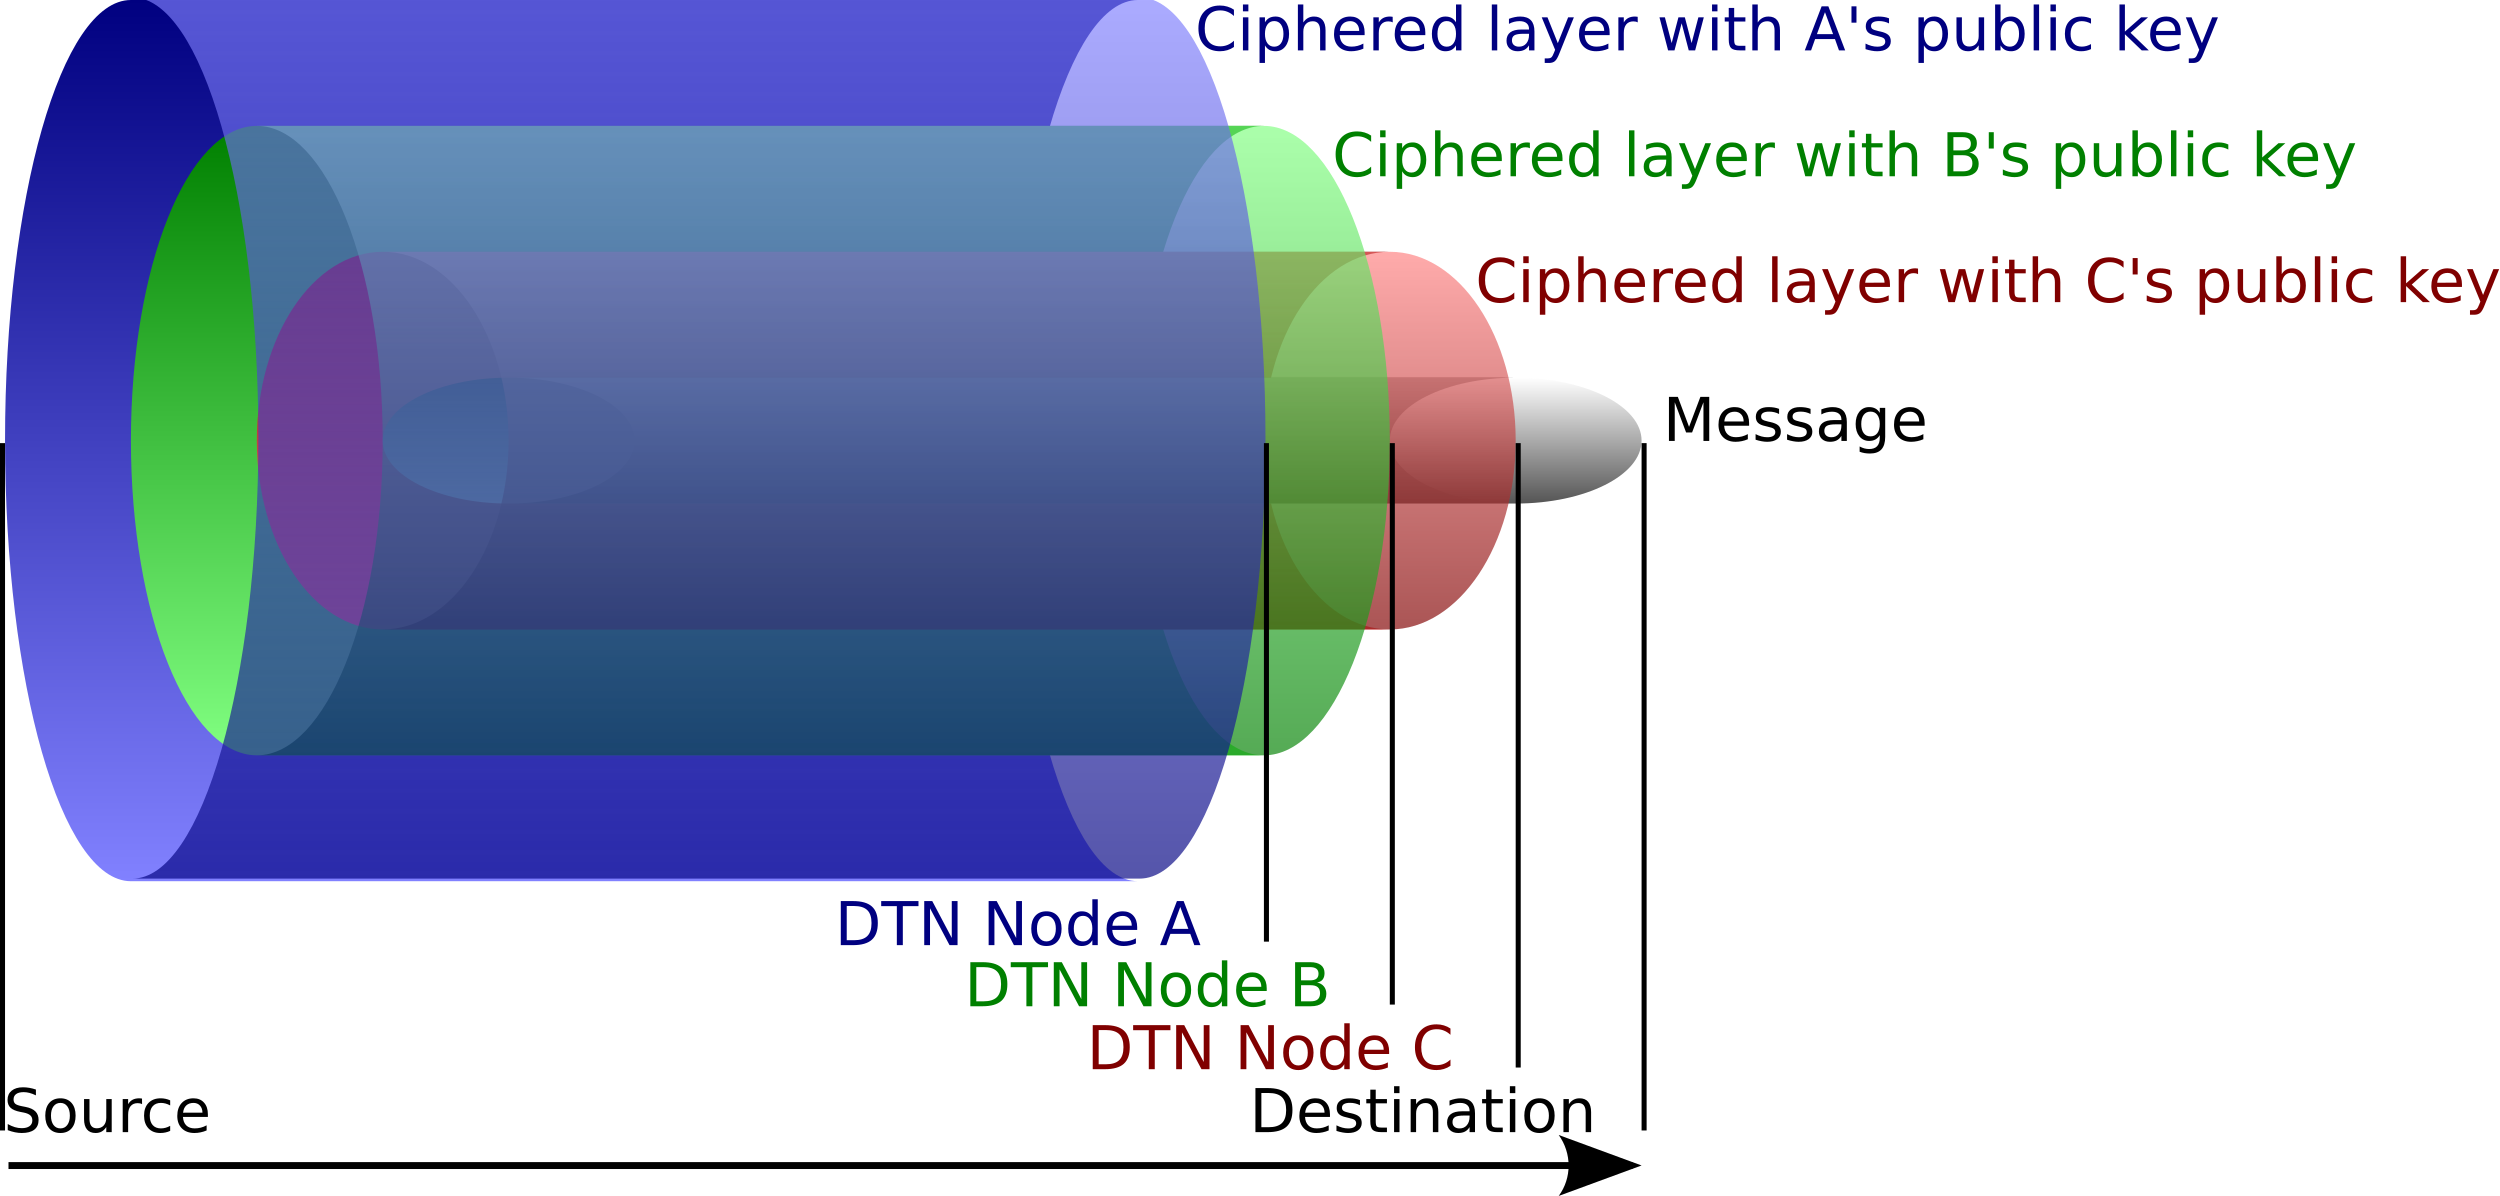
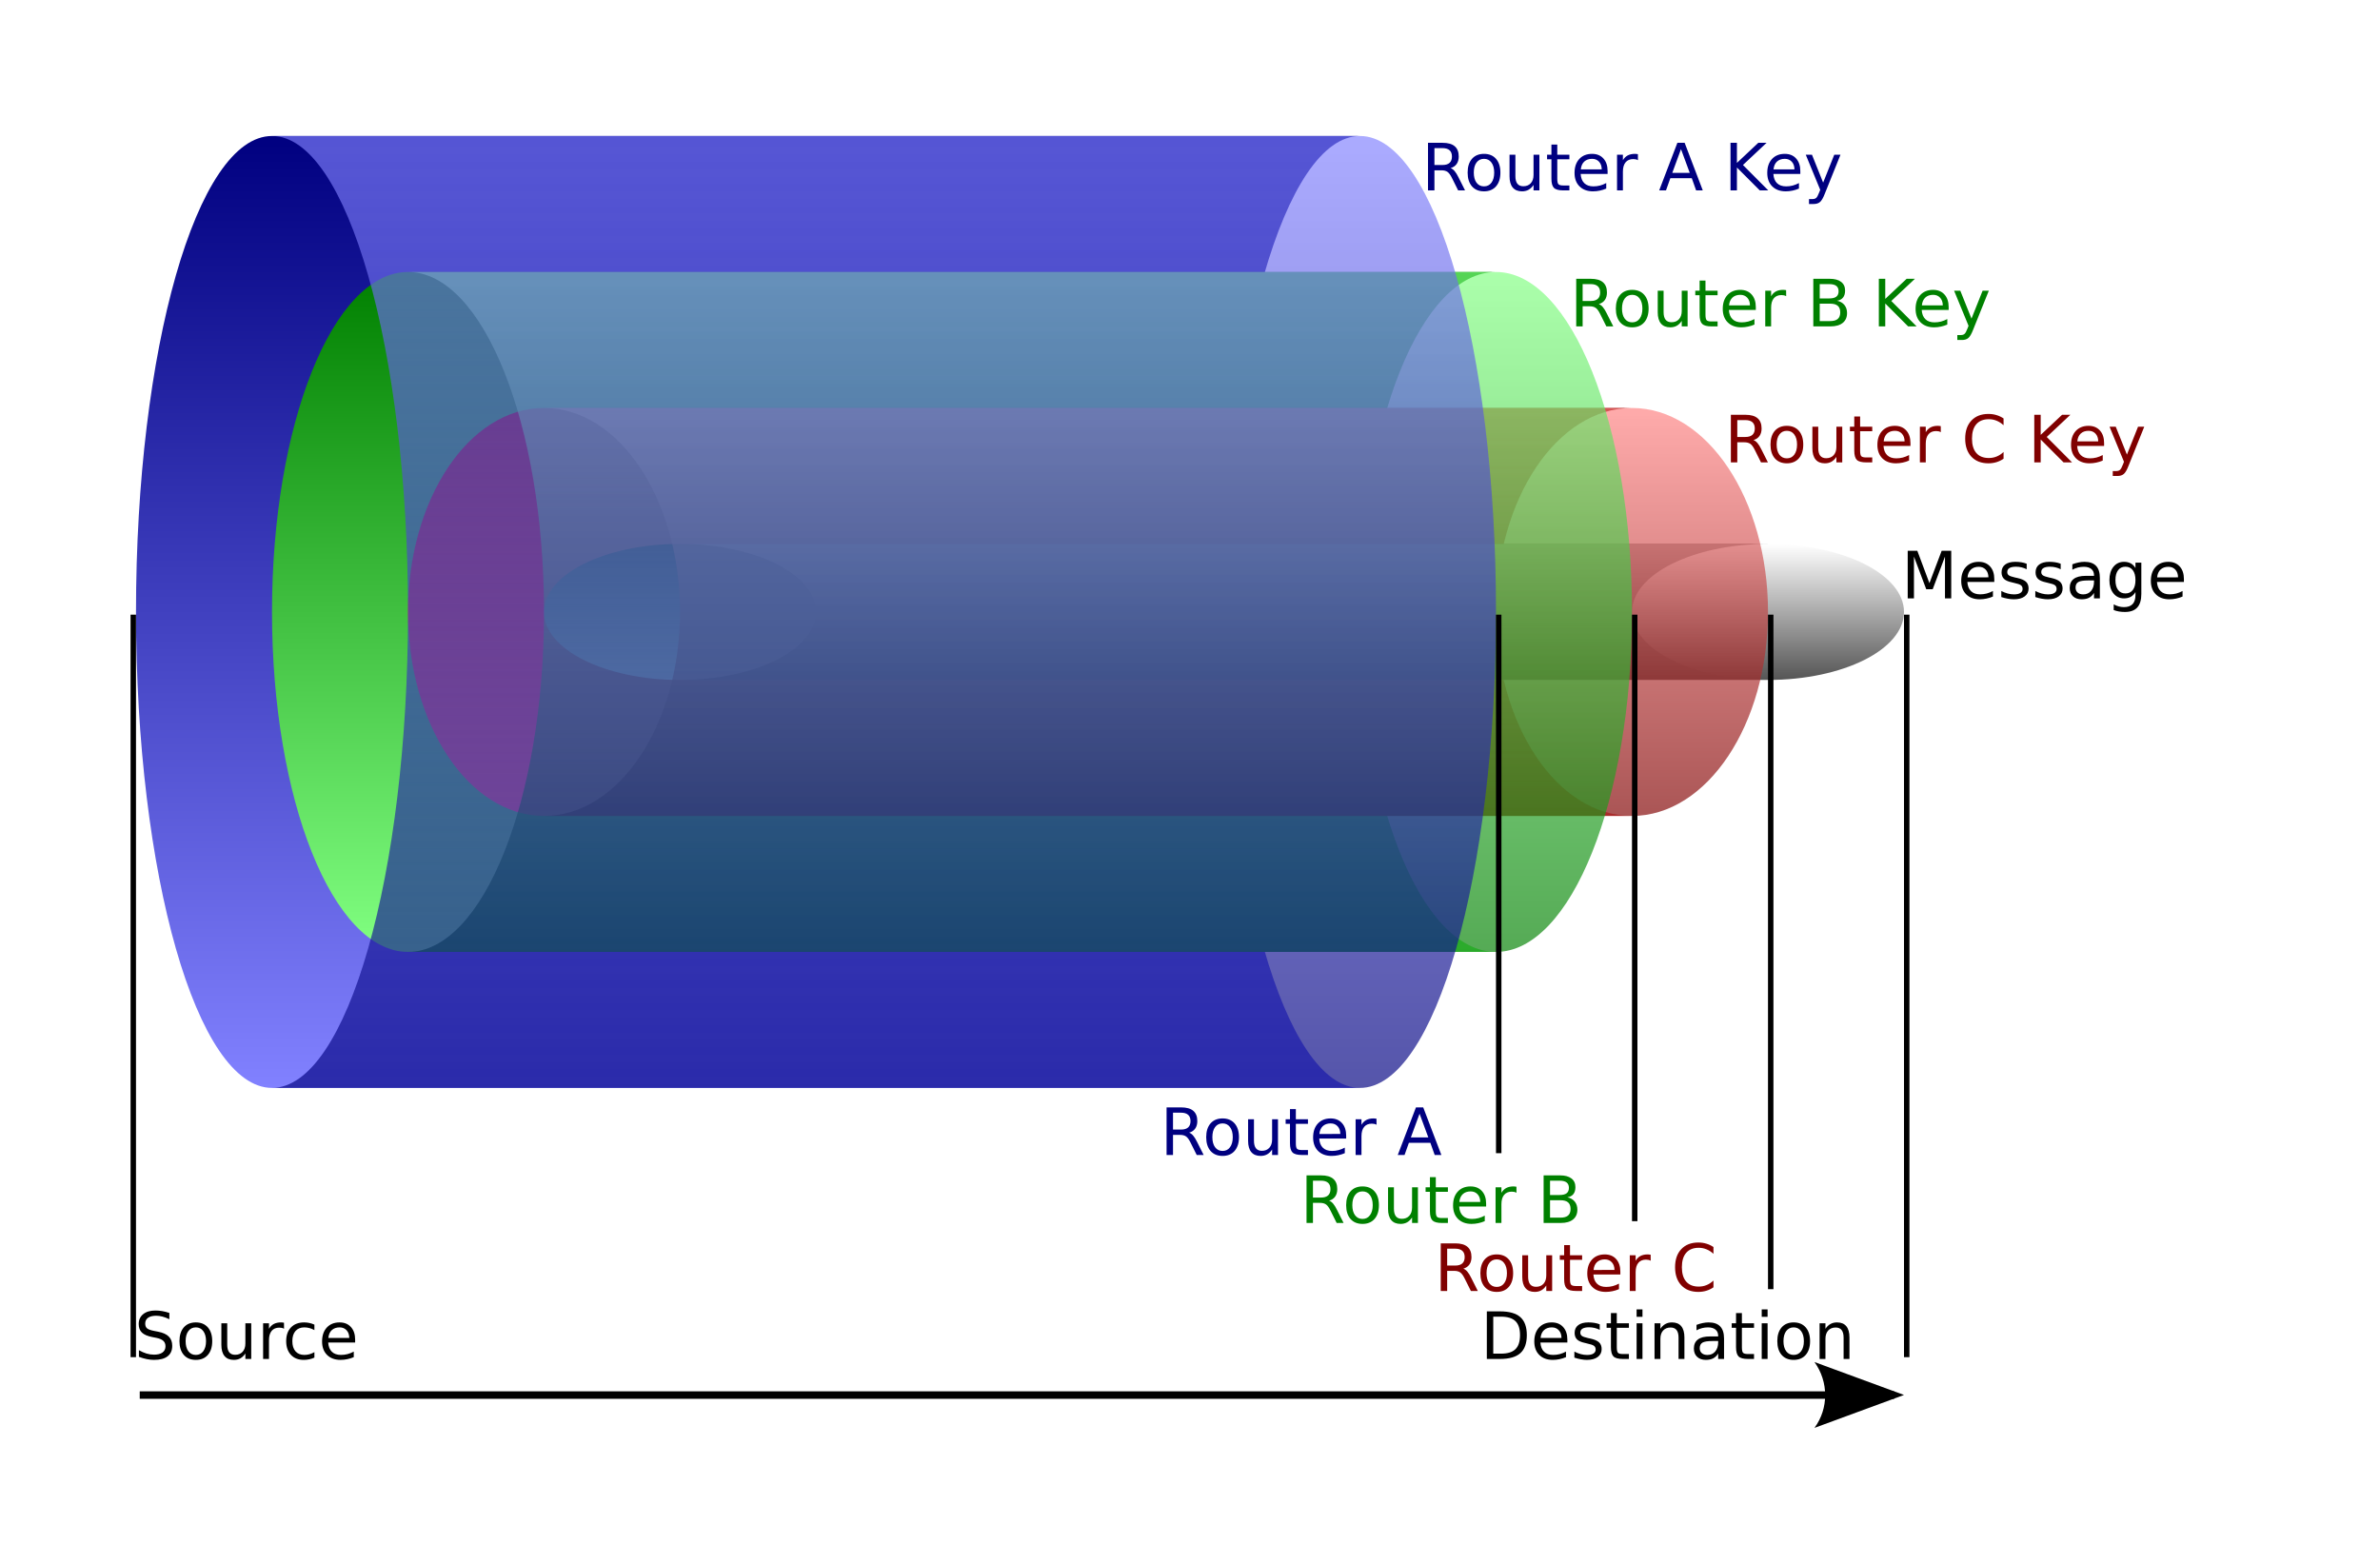
- <svg xmlns="http://www.w3.org/2000/svg" xmlns:xlink="http://www.w3.org/1999/xlink" version="1.0" width="992.946" height="475" id="svg2">
+ <svg xmlns="http://www.w3.org/2000/svg" xmlns:xlink="http://www.w3.org/1999/xlink" version="1.0" width="875" height="575" id="svg2">
  <defs id="defs4">
    <marker refX="0" refY="0" orient="auto" style="overflow:visible" id="Arrow2Lend">
-       <path d="M 8.719,4.034 -2.207,0.016 8.719,-4.002 c -1.745,2.372 -1.735,5.617 -6e-7,8.035 z" transform="matrix(-1.1,0,0,-1.1,-1.1,0)" style="font-size:12px;fill-rule:evenodd;stroke-width:0.625;stroke-linejoin:round" id="path11195" />
+       <path d="M 8.719,4.034 L -2.207,0.016 L 8.719,-4.002 C 6.973,-1.63 6.983,1.616 8.719,4.034 z " transform="matrix(-1.1,0,0,-1.1,-1.1,0)" style="font-size:12px;fill-rule:evenodd;stroke-width:0.625;stroke-linejoin:round" id="path11195" />
    </marker>
    <linearGradient id="linearGradient8094">
      <stop style="stop-color:#000000;stop-opacity:1" offset="0" id="stop8096" />
      <stop style="stop-color:#ffffff;stop-opacity:1" offset="1" id="stop8098" />
    </linearGradient>
    <linearGradient id="linearGradient7114">
      <stop style="stop-color:#800000;stop-opacity:1" offset="0" id="stop7116" />
      <stop style="stop-color:#ff8181;stop-opacity:1" offset="1" id="stop7118" />
    </linearGradient>
    <linearGradient id="linearGradient6134">
      <stop style="stop-color:#008000;stop-opacity:1" offset="0" id="stop6136" />
      <stop style="stop-color:#81ff81;stop-opacity:1" offset="1" id="stop6138" />
    </linearGradient>
    <linearGradient id="linearGradient5152">
      <stop style="stop-color:#000080;stop-opacity:1" offset="0" id="stop5154" />
      <stop style="stop-color:#8181ff;stop-opacity:1" offset="1" id="stop5156" />
    </linearGradient>
    <linearGradient x1="0" y1="275" x2="350" y2="275" id="linearGradient5158" xlink:href="#linearGradient5152" gradientUnits="userSpaceOnUse" gradientTransform="matrix(0,1,-1,0,550,50)" />
    <linearGradient x1="0" y1="275" x2="350" y2="275" id="linearGradient5163" xlink:href="#linearGradient6134" gradientUnits="userSpaceOnUse" gradientTransform="matrix(0,0.7142858,-1,0,600,100)" />
    <linearGradient x1="0" y1="275" x2="350" y2="275" id="linearGradient6143" xlink:href="#linearGradient7114" gradientUnits="userSpaceOnUse" gradientTransform="matrix(0,0.4285714,-1,0,650,150)" />
    <linearGradient x1="0" y1="275" x2="350" y2="275" id="linearGradient7123" xlink:href="#linearGradient8094" gradientUnits="userSpaceOnUse" gradientTransform="matrix(0,0.1428571,-1,0,700,200)" />
    <linearGradient x1="0" y1="275" x2="350" y2="275" id="linearGradient8104" xlink:href="#linearGradient8094" gradientUnits="userSpaceOnUse" gradientTransform="matrix(0,-0.1428571,1,0,200,250)" />
    <linearGradient x1="0" y1="275" x2="350" y2="275" id="linearGradient8109" xlink:href="#linearGradient7114" gradientUnits="userSpaceOnUse" gradientTransform="matrix(0,-0.4285714,1,0,150,300)" />
    <linearGradient x1="0" y1="275" x2="350" y2="275" id="linearGradient8132" xlink:href="#linearGradient6134" gradientUnits="userSpaceOnUse" gradientTransform="matrix(0,-0.7142858,1,0,100,350)" />
    <linearGradient x1="0" y1="275" x2="350" y2="275" id="linearGradient8137" xlink:href="#linearGradient5152" gradientUnits="userSpaceOnUse" gradientTransform="matrix(0,-1,1,0,50,400)" />
  </defs>
-   <g style="opacity:1" id="layer1" transform="translate(-48,-50)">
-     <path d="m 500,50 -400,0 c -27.6,0 -50,78.4 -50,175 0,96.6 22.4,175 50,175 l 400,0 c -27.6,0 -50,-78.4 -50,-175 0,-96.6 22.4,-175 50,-175 z" style="opacity:1;fill:url(#linearGradient5158);fill-opacity:1;stroke:none" id="path3195" />
+   <g style="opacity:1" id="layer1">
+     <path d="M 500,50 L 100,50 C 72.4,50 50,128.4 50,225 C 50,321.6 72.4,400 100,400 L 500,400 C 472.4,400 450,321.6 450,225 C 450,128.4 472.4,50 500,50 z " style="opacity:1;fill:url(#linearGradient5158);fill-opacity:1;stroke:none" id="path3195" />
  </g>
-   <g style="opacity:1" id="layer2" transform="translate(-48,-50)">
-     <path d="m 550,100 -400,0 c -27.6,0 -50,56 -50,125 0,69 22.4,125 50,125 l 400,0 c -27.6,0 -50,-56 -50,-125 0,-69 22.4,-125 50,-125 z" style="opacity:1;fill:url(#linearGradient5163);fill-opacity:1;stroke:none" id="path5161" />
+   <g style="opacity:1" id="layer2">
+     <path d="M 550,100 L 150,100 C 122.4,100 100,156 100,225 C 100,294 122.4,350 150,350 L 550,350 C 522.4,350 500,294 500,225 C 500,156 522.4,100 550,100 z " style="opacity:1;fill:url(#linearGradient5163);fill-opacity:1;stroke:none" id="path5161" />
  </g>
-   <g style="display:inline;opacity:1" id="layer3" transform="translate(-48,-50)">
-     <path d="m 600,150 -400,0 c -27.6,0 -50,33.6 -50,75 0,41.4 22.4,75 50,75 l 400,0 c -27.6,0 -50,-33.6 -50,-75 0,-41.4 22.4,-75 50,-75 z" style="opacity:1;fill:url(#linearGradient6143);fill-opacity:1;stroke:none" id="path6141" />
+   <g style="opacity:1;display:inline" id="layer3">
+     <path d="M 600,150 L 200,150 C 172.4,150 150,183.6 150,225 C 150,266.4 172.4,300 200,300 L 600,300 C 572.4,300 550,266.4 550,225 C 550,183.6 572.4,150 600,150 z " style="opacity:1;fill:url(#linearGradient6143);fill-opacity:1;stroke:none" id="path6141" />
  </g>
-   <g style="display:inline;opacity:1" id="layer4" transform="translate(-48,-50)">
-     <path d="m 650,200 -400,0 c -27.6,0 -50,11.2 -50,25 0,13.8 22.4,25 50,25 l 400,0 c -27.6,0 -50,-11.2 -50,-25 0,-13.8 22.4,-25 50,-25 z" style="opacity:1;fill:url(#linearGradient7123);fill-opacity:1;stroke:none" id="path7121" />
+   <g style="opacity:1;display:inline" id="layer4">
+     <path d="M 650,200 L 250,200 C 222.4,200 200,211.2 200,225 C 200,238.8 222.4,250 250,250 L 650,250 C 622.4,250 600,238.8 600,225 C 600,211.2 622.4,200 650,200 z " style="opacity:1;fill:url(#linearGradient7123);fill-opacity:1;stroke:none" id="path7121" />
  </g>
-   <g style="opacity:0.667" id="layer5" transform="translate(-48,-50)">
-     <path d="m 250,250 400,0 c 27.6,0 50,-11.2 50,-25 0,-13.8 -22.4,-25 -50,-25 l -400,0 c 27.6,0 50,11.2 50,25 0,13.8 -22.4,25 -50,25 z" style="opacity:1;fill:url(#linearGradient8104);fill-opacity:1;stroke:none" id="path8102" />
+   <g style="opacity:0.667" id="layer5">
+     <path d="M 250,250 L 650,250 C 677.6,250 700,238.8 700,225 C 700,211.2 677.6,200 650,200 L 250,200 C 277.6,200 300,211.2 300,225 C 300,238.8 277.6,250 250,250 z " style="opacity:1;fill:url(#linearGradient8104);fill-opacity:1;stroke:none" id="path8102" />
  </g>
-   <g style="display:inline;opacity:0.667" id="layer6" transform="translate(-48,-50)">
-     <path d="m 200,300 400,0 c 27.6,0 50,-33.6 50,-75 0,-41.4 -22.4,-75 -50,-75 l -400,0 c 27.6,0 50,33.6 50,75 0,41.4 -22.4,75 -50,75 z" style="opacity:1;fill:url(#linearGradient8109);fill-opacity:1;stroke:none" id="path8107" />
+   <g style="opacity:0.667;display:inline" id="layer6">
+     <path d="M 200,300 L 600,300 C 627.6,300 650,266.4 650,225 C 650,183.6 627.6,150 600,150 L 200,150 C 227.6,150 250,183.6 250,225 C 250,266.4 227.6,300 200,300 z " style="opacity:1;fill:url(#linearGradient8109);fill-opacity:1;stroke:none" id="path8107" />
  </g>
-   <g style="display:inline;opacity:0.667" id="layer7" transform="translate(-48,-50)">
-     <path d="m 150,350 400,0 c 27.6,0 50,-56 50,-125 0,-69 -22.4,-125 -50,-125 l -400,0 c 27.6,0 50,56 50,125 0,69 -22.4,125 -50,125 z" style="opacity:1;fill:url(#linearGradient8132);fill-opacity:1;stroke:none" id="path8130" />
+   <g style="opacity:0.667;display:inline" id="layer7">
+     <path d="M 150,350 L 550,350 C 577.6,350 600,294 600,225 C 600,156 577.6,100 550,100 L 150,100 C 177.6,100 200,156 200,225 C 200,294 177.6,350 150,350 z " style="opacity:1;fill:url(#linearGradient8132);fill-opacity:1;stroke:none" id="path8130" />
  </g>
-   <g style="display:inline;opacity:0.667" id="layer8" transform="translate(-47.38111,-51.03465)">
-     <path d="m 100,400 400,0 c 27.6,0 50,-78.4 50,-175 0,-96.6 -22.4,-175 -50,-175 l -400,0 c 27.6,0 50,78.4 50,175 0,96.6 -22.4,175 -50,175 z" style="opacity:1;fill:url(#linearGradient8137);fill-opacity:1;stroke:none" id="path8135" />
+   <g style="opacity:0.667;display:inline" id="layer8">
+     <path d="M 100,400 L 500,400 C 527.6,400 550,321.6 550,225 C 550,128.4 527.6,50 500,50 L 100,50 C 127.6,50 150,128.4 150,225 C 150,321.6 127.6,400 100,400 z " style="opacity:1;fill:url(#linearGradient8137);fill-opacity:1;stroke:none" id="path8135" />
  </g>
-   <g id="layer12" transform="translate(-48,-50)">
-     <text x="708.512" y="225.129" style="font-style:normal;font-weight:normal;font-size:12px;font-family:'Bitstream Vera Sans';display:inline;opacity:1;fill:#000000;fill-opacity:1;stroke:none;stroke-width:1px;stroke-linecap:butt;stroke-linejoin:miter;stroke-opacity:1" id="text9130" xml:space="preserve">
-       <tspan x="708.512" y="225.129" style="font-size:24px" id="tspan9132">Message</tspan>
+   <g id="layer12">
+     <text x="699.002" y="220.008" style="font-size:12px;font-style:normal;font-weight:normal;opacity:1;fill:#000000;fill-opacity:1;stroke:none;stroke-width:1px;stroke-linecap:butt;stroke-linejoin:miter;stroke-opacity:1;display:inline;font-family:Bitstream Vera Sans" id="text9130" xml:space="preserve">
+       <tspan x="699.002" y="220.008" style="font-size:24px" id="tspan9132">Message</tspan>
    </text>
-     <text x="633.989" y="170.008" style="font-style:normal;font-weight:normal;font-size:12px;font-family:'Bitstream Vera Sans';display:inline;opacity:1;fill:#800000;fill-opacity:1;stroke:none;stroke-width:1px;stroke-linecap:butt;stroke-linejoin:miter;stroke-opacity:1" id="text9126" xml:space="preserve">
-       <tspan x="633.989" y="170.008" style="font-size:24px;fill:#800000" id="tspan9128">Ciphered layer with C's public key</tspan>
+     <text x="633.989" y="170.008" style="font-size:12px;font-style:normal;font-weight:normal;opacity:1;fill:#800000;fill-opacity:1;stroke:none;stroke-width:1px;stroke-linecap:butt;stroke-linejoin:miter;stroke-opacity:1;display:inline;font-family:Bitstream Vera Sans" id="text9126" xml:space="preserve">
+       <tspan x="633.989" y="170.008" style="font-size:24px;fill:#800000" id="tspan9128">Router C Key</tspan>
    </text>
-     <text x="577.134" y="120.008" style="font-style:normal;font-weight:normal;font-size:12px;font-family:'Bitstream Vera Sans';opacity:1;fill:#008000;fill-opacity:1;stroke:none;stroke-width:1px;stroke-linecap:butt;stroke-linejoin:miter;stroke-opacity:1" id="text9122" xml:space="preserve">
-       <tspan x="577.134" y="120.008" style="font-size:24px;fill:#008000" id="tspan9124">Ciphered layer with B's public key</tspan>
+     <text x="577.134" y="120.008" style="font-size:12px;font-style:normal;font-weight:normal;opacity:1;fill:#008000;fill-opacity:1;stroke:none;stroke-width:1px;stroke-linecap:butt;stroke-linejoin:miter;stroke-opacity:1;font-family:Bitstream Vera Sans" id="text9122" xml:space="preserve">
+       <tspan x="577.134" y="120.008" style="font-size:24px;fill:#008000" id="tspan9124">Router B Key</tspan>
    </text>
-     <text x="522.645" y="70.008" style="font-style:normal;font-weight:normal;font-size:12px;font-family:'Bitstream Vera Sans';opacity:1;fill:#000080;fill-opacity:1;stroke:none;stroke-width:1px;stroke-linecap:butt;stroke-linejoin:miter;stroke-opacity:1" id="text9118" xml:space="preserve">
-       <tspan x="522.645" y="70.008" style="font-size:24px;fill:#000080" id="tspan9120">Ciphered layer with A's public key</tspan>
+     <text x="522.645" y="70.008" style="font-size:12px;font-style:normal;font-weight:normal;opacity:1;fill:#000080;fill-opacity:1;stroke:none;stroke-width:1px;stroke-linecap:butt;stroke-linejoin:miter;stroke-opacity:1;font-family:Bitstream Vera Sans" id="text9118" xml:space="preserve">
+       <tspan x="522.645" y="70.008" style="font-size:24px;fill:#000080" id="tspan9120">Router A Key</tspan>
    </text>
-     <text x="49.418" y="499.66" style="font-style:normal;font-weight:normal;font-size:12px;font-family:'Bitstream Vera Sans';fill:#000000;fill-opacity:1;stroke:none;stroke-width:1px;stroke-linecap:butt;stroke-linejoin:miter;stroke-opacity:1" id="text9183" xml:space="preserve">
+     <text x="49.418" y="499.66" style="font-size:12px;font-style:normal;font-weight:normal;fill:#000000;fill-opacity:1;stroke:none;stroke-width:1px;stroke-linecap:butt;stroke-linejoin:miter;stroke-opacity:1;font-family:Bitstream Vera Sans" id="text9183" xml:space="preserve">
      <tspan x="49.418" y="499.66" style="font-size:24px" id="tspan9185">Source</tspan>
    </text>
-     <text x="544.066" y="425.392" style="font-style:normal;font-weight:normal;font-size:12px;font-family:'Bitstream Vera Sans';text-align:end;text-anchor:end;fill:#000080;fill-opacity:1;stroke:none;stroke-width:1px;stroke-linecap:butt;stroke-linejoin:miter;stroke-opacity:1" id="text10166" xml:space="preserve">
-       <tspan x="544.066" y="425.392" style="font-size:24px;text-align:end;text-anchor:end;fill:#000080" id="tspan10168">DTN Node A</tspan>
+     <text x="549.187" y="424.66" style="font-size:12px;font-style:normal;font-weight:normal;text-align:end;text-anchor:end;fill:#000080;fill-opacity:1;stroke:none;stroke-width:1px;stroke-linecap:butt;stroke-linejoin:miter;stroke-opacity:1;font-family:Bitstream Vera Sans" id="text10166" xml:space="preserve">
+       <tspan x="549.187" y="424.66" style="font-size:24px;text-align:end;text-anchor:end;fill:#000080" id="tspan10168">Router A</tspan>
    </text>
-     <text x="595.566" y="449.66" style="font-style:normal;font-weight:normal;font-size:12px;font-family:'Bitstream Vera Sans';text-align:end;text-anchor:end;fill:#008000;fill-opacity:1;stroke:none;stroke-width:1px;stroke-linecap:butt;stroke-linejoin:miter;stroke-opacity:1" id="text10180" xml:space="preserve">
-       <tspan x="595.566" y="449.66" style="font-size:24px;text-align:end;text-anchor:end;fill:#008000" id="tspan10182">DTN Node B</tspan>
+     <text x="600.687" y="449.66" style="font-size:12px;font-style:normal;font-weight:normal;text-align:end;text-anchor:end;fill:#008000;fill-opacity:1;stroke:none;stroke-width:1px;stroke-linecap:butt;stroke-linejoin:miter;stroke-opacity:1;font-family:Bitstream Vera Sans" id="text10180" xml:space="preserve">
+       <tspan x="600.687" y="449.66" style="font-size:24px;text-align:end;text-anchor:end;fill:#008000" id="tspan10182">Router B</tspan>
    </text>
-     <text x="644.471" y="474.66" style="font-style:normal;font-weight:normal;font-size:12px;font-family:'Bitstream Vera Sans';text-align:end;text-anchor:end;fill:#800000;fill-opacity:1;stroke:none;stroke-width:1px;stroke-linecap:butt;stroke-linejoin:miter;stroke-opacity:1" id="text10184" xml:space="preserve">
-       <tspan x="644.471" y="474.66" style="font-size:24px;text-align:end;text-anchor:end;fill:#800000" id="tspan10186">DTN Node C</tspan>
+     <text x="650.324" y="474.66" style="font-size:12px;font-style:normal;font-weight:normal;text-align:end;text-anchor:end;fill:#800000;fill-opacity:1;stroke:none;stroke-width:1px;stroke-linecap:butt;stroke-linejoin:miter;stroke-opacity:1;font-family:Bitstream Vera Sans" id="text10184" xml:space="preserve">
+       <tspan x="650.324" y="474.66" style="font-size:24px;text-align:end;text-anchor:end;fill:#800000" id="tspan10186">Router C</tspan>
    </text>
-     <text x="701.062" y="499.66" style="font-style:normal;font-weight:normal;font-size:12px;font-family:'Bitstream Vera Sans';text-align:end;text-anchor:end;fill:#000000;fill-opacity:1;stroke:none;stroke-width:1px;stroke-linecap:butt;stroke-linejoin:miter;stroke-opacity:1" id="text10192" xml:space="preserve">
+     <text x="701.062" y="499.66" style="font-size:12px;font-style:normal;font-weight:normal;text-align:end;text-anchor:end;fill:#000000;fill-opacity:1;stroke:none;stroke-width:1px;stroke-linecap:butt;stroke-linejoin:miter;stroke-opacity:1;font-family:Bitstream Vera Sans" id="text10192" xml:space="preserve">
      <tspan x="701.062" y="499.66" style="font-size:24px;text-align:end;text-anchor:end" id="tspan10194">Destination</tspan>
    </text>
    <g id="g2219">
-       <path d="m 51.375,511.562 0,2.75 645,0 0,-2.75 -645,0 z" style="fill:#000000;fill-opacity:1;fill-rule:evenodd;stroke:none;stroke-width:2.738;stroke-linecap:butt;stroke-linejoin:miter;stroke-miterlimit:4;stroke-dasharray:none;stroke-opacity:1" id="path10200" />
-       <path d="M 667.088,500.795 700,512.898 667.088,525 c 5.258,-7.145 5.228,-16.921 0,-24.205 z" style="font-size:12px;fill-rule:evenodd;stroke-width:0.625;stroke-linejoin:round" id="path2225" />
+       <path d="M 51.375,511.562 L 51.375,514.312 L 696.375,514.312 L 696.375,511.562 L 51.375,511.562 z " style="fill:#000000;fill-opacity:1;fill-rule:evenodd;stroke:none;stroke-width:2.738;stroke-linecap:butt;stroke-linejoin:miter;stroke-miterlimit:4;stroke-dasharray:none;stroke-opacity:1" id="path10200" />
+       <path d="M 667.088,500.795 L 700,512.898 L 667.088,525 C 672.346,517.855 672.316,508.079 667.088,500.795 z " style="font-size:12px;fill-rule:evenodd;stroke-width:0.625;stroke-linejoin:round" id="path2225" />
    </g>
-     <path d="m 48,226 0,273 2,0 0,-273 -2,0 z" style="fill:#000000;fill-opacity:1;fill-rule:evenodd;stroke:none;stroke-width:2;stroke-linecap:butt;stroke-linejoin:miter;stroke-miterlimit:4;stroke-dasharray:none;stroke-opacity:1" id="path11369" />
-     <path d="m 700,226 0,273 2,0 0,-273 -2,0 z" style="fill:#000000;fill-opacity:1;fill-rule:evenodd;stroke:none;stroke-width:2;stroke-linecap:butt;stroke-linejoin:miter;stroke-miterlimit:4;stroke-dasharray:none;stroke-opacity:1" id="path13310" />
-     <path d="m 650,226 0,248 2,0 0,-248 -2,0 z" style="fill:#000000;fill-opacity:1;fill-rule:evenodd;stroke:none;stroke-width:2;stroke-linecap:butt;stroke-linejoin:miter;stroke-miterlimit:4;stroke-dasharray:none;stroke-opacity:1" id="path13312" />
-     <path d="m 600,226 0,223 2,0 0,-223 -2,0 z" style="fill:#000000;fill-opacity:1;fill-rule:evenodd;stroke:none;stroke-width:2;stroke-linecap:butt;stroke-linejoin:miter;stroke-miterlimit:4;stroke-dasharray:none;stroke-opacity:1" id="path13314" />
-     <path d="m 550,226 0,198 2,0 0,-198 -2,0 z" style="fill:#000000;fill-opacity:1;fill-rule:evenodd;stroke:none;stroke-width:2;stroke-linecap:butt;stroke-linejoin:miter;stroke-miterlimit:4;stroke-dasharray:none;stroke-opacity:1" id="path13316" />
-     <text xml:space="preserve" id="text3399" style="font-style:normal;font-weight:normal;font-size:12px;font-family:'Bitstream Vera Sans';opacity:1;fill:#008000;fill-opacity:1;stroke:none;stroke-width:1px;stroke-linecap:butt;stroke-linejoin:miter;stroke-opacity:1" y="120.008" x="577.134">
-       <tspan id="tspan3401" style="font-size:24px;fill:#008000" y="120.008" x="577.134" />
-     </text>
+     <path d="M 48,226 L 48,499 L 50,499 L 50,226 L 48,226 z " style="fill:#000000;fill-opacity:1;fill-rule:evenodd;stroke:none;stroke-width:2;stroke-linecap:butt;stroke-linejoin:miter;stroke-miterlimit:4;stroke-dasharray:none;stroke-opacity:1" id="path11369" />
+     <path d="M 700,226 L 700,499 L 702,499 L 702,226 L 700,226 z " style="fill:#000000;fill-opacity:1;fill-rule:evenodd;stroke:none;stroke-width:2;stroke-linecap:butt;stroke-linejoin:miter;stroke-miterlimit:4;stroke-dasharray:none;stroke-opacity:1" id="path13310" />
+     <path d="M 650,226 L 650,474 L 652,474 L 652,226 L 650,226 z " style="fill:#000000;fill-opacity:1;fill-rule:evenodd;stroke:none;stroke-width:2;stroke-linecap:butt;stroke-linejoin:miter;stroke-miterlimit:4;stroke-dasharray:none;stroke-opacity:1" id="path13312" />
+     <path d="M 600,226 L 600,449 L 602,449 L 602,226 L 600,226 z " style="fill:#000000;fill-opacity:1;fill-rule:evenodd;stroke:none;stroke-width:2;stroke-linecap:butt;stroke-linejoin:miter;stroke-miterlimit:4;stroke-dasharray:none;stroke-opacity:1" id="path13314" />
+     <path d="M 550,226 L 550,424 L 552,424 L 552,226 L 550,226 z " style="fill:#000000;fill-opacity:1;fill-rule:evenodd;stroke:none;stroke-width:2;stroke-linecap:butt;stroke-linejoin:miter;stroke-miterlimit:4;stroke-dasharray:none;stroke-opacity:1" id="path13316" />
  </g>
</svg>
